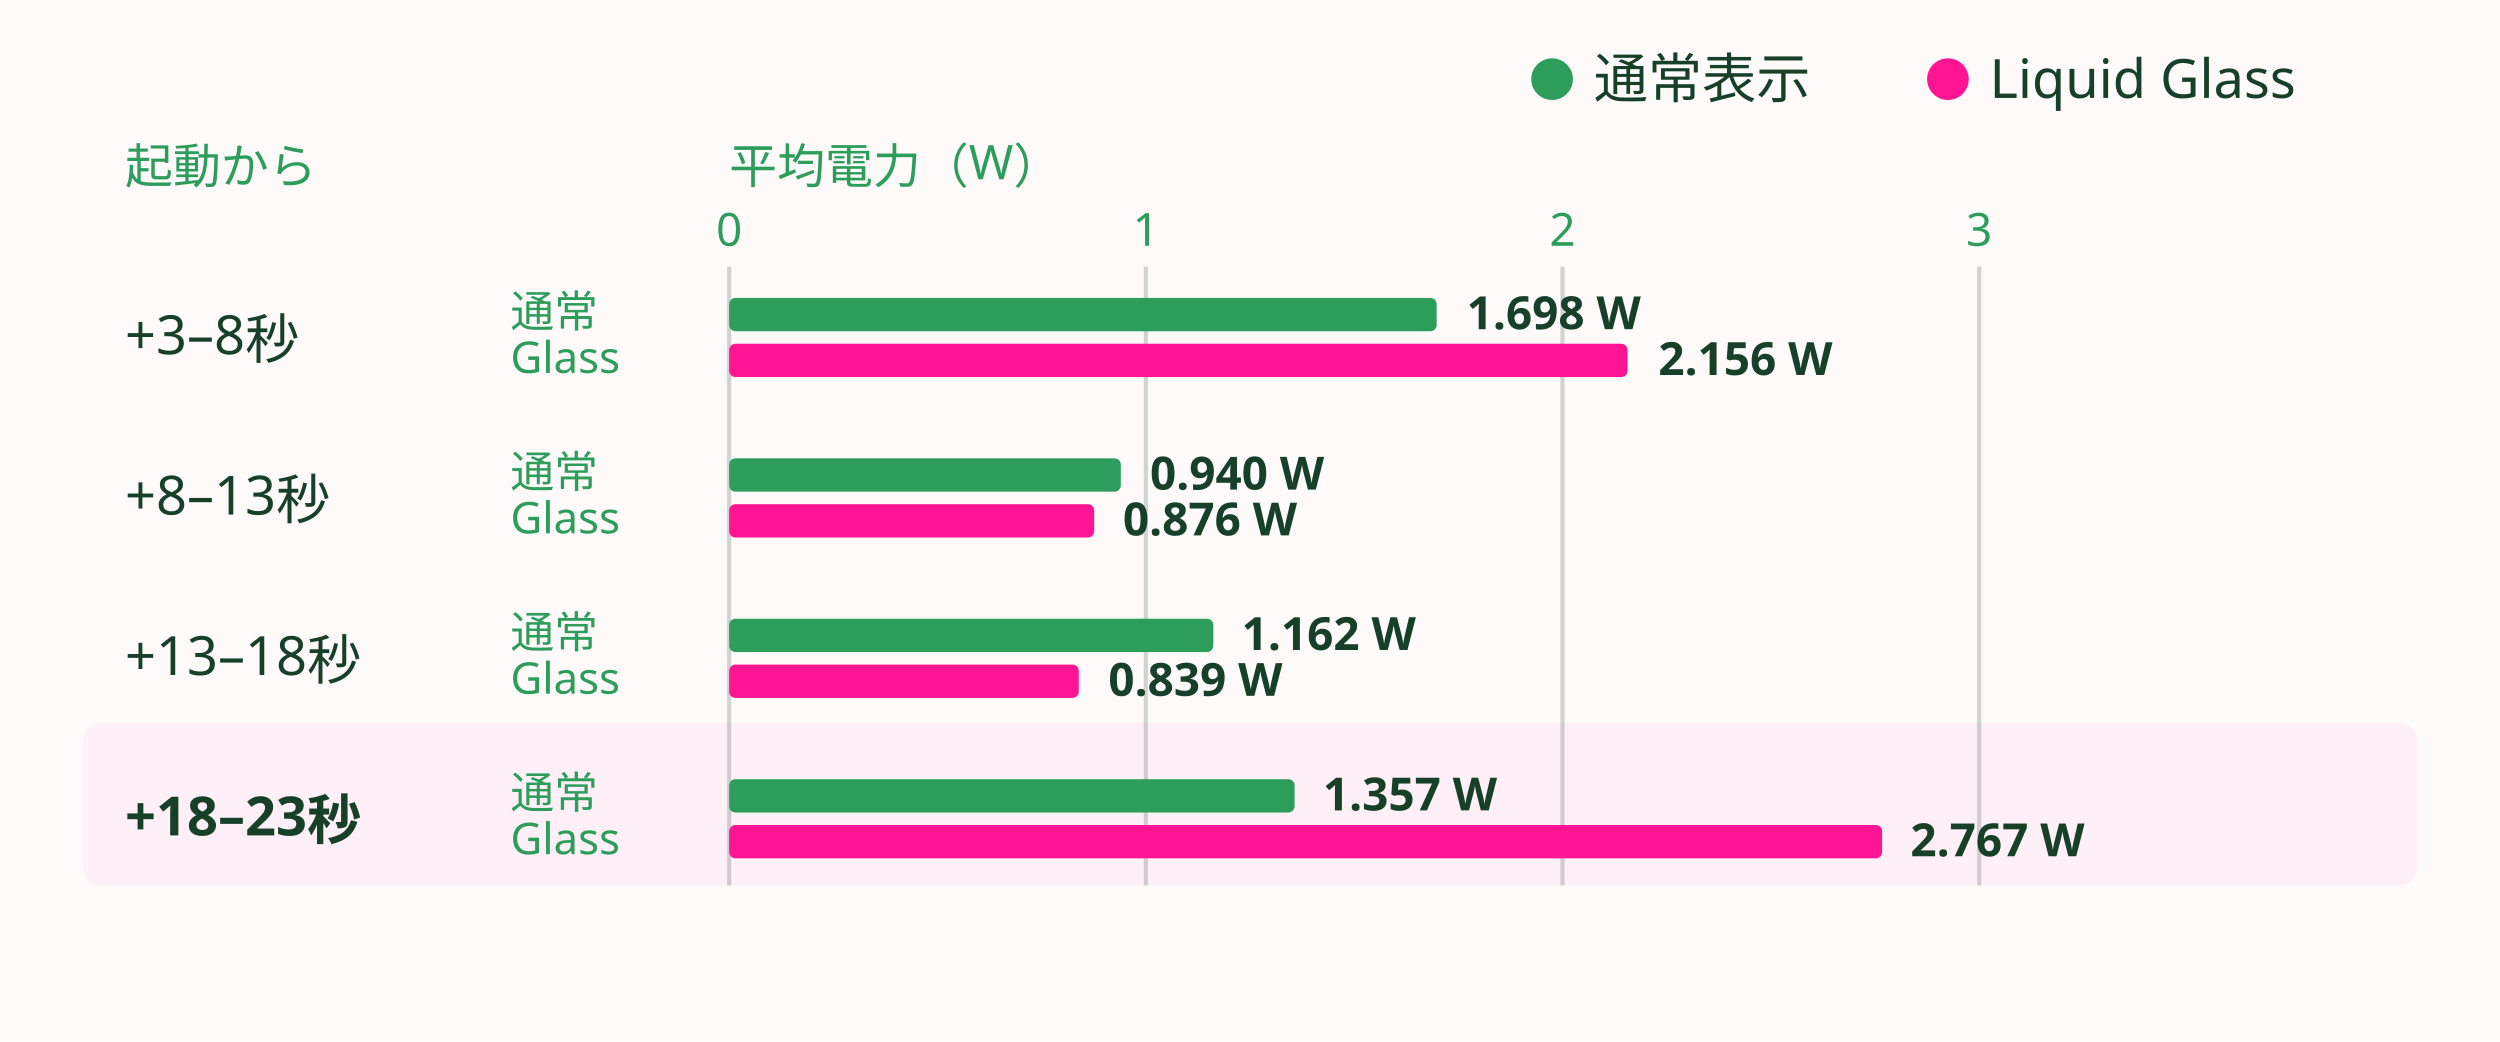
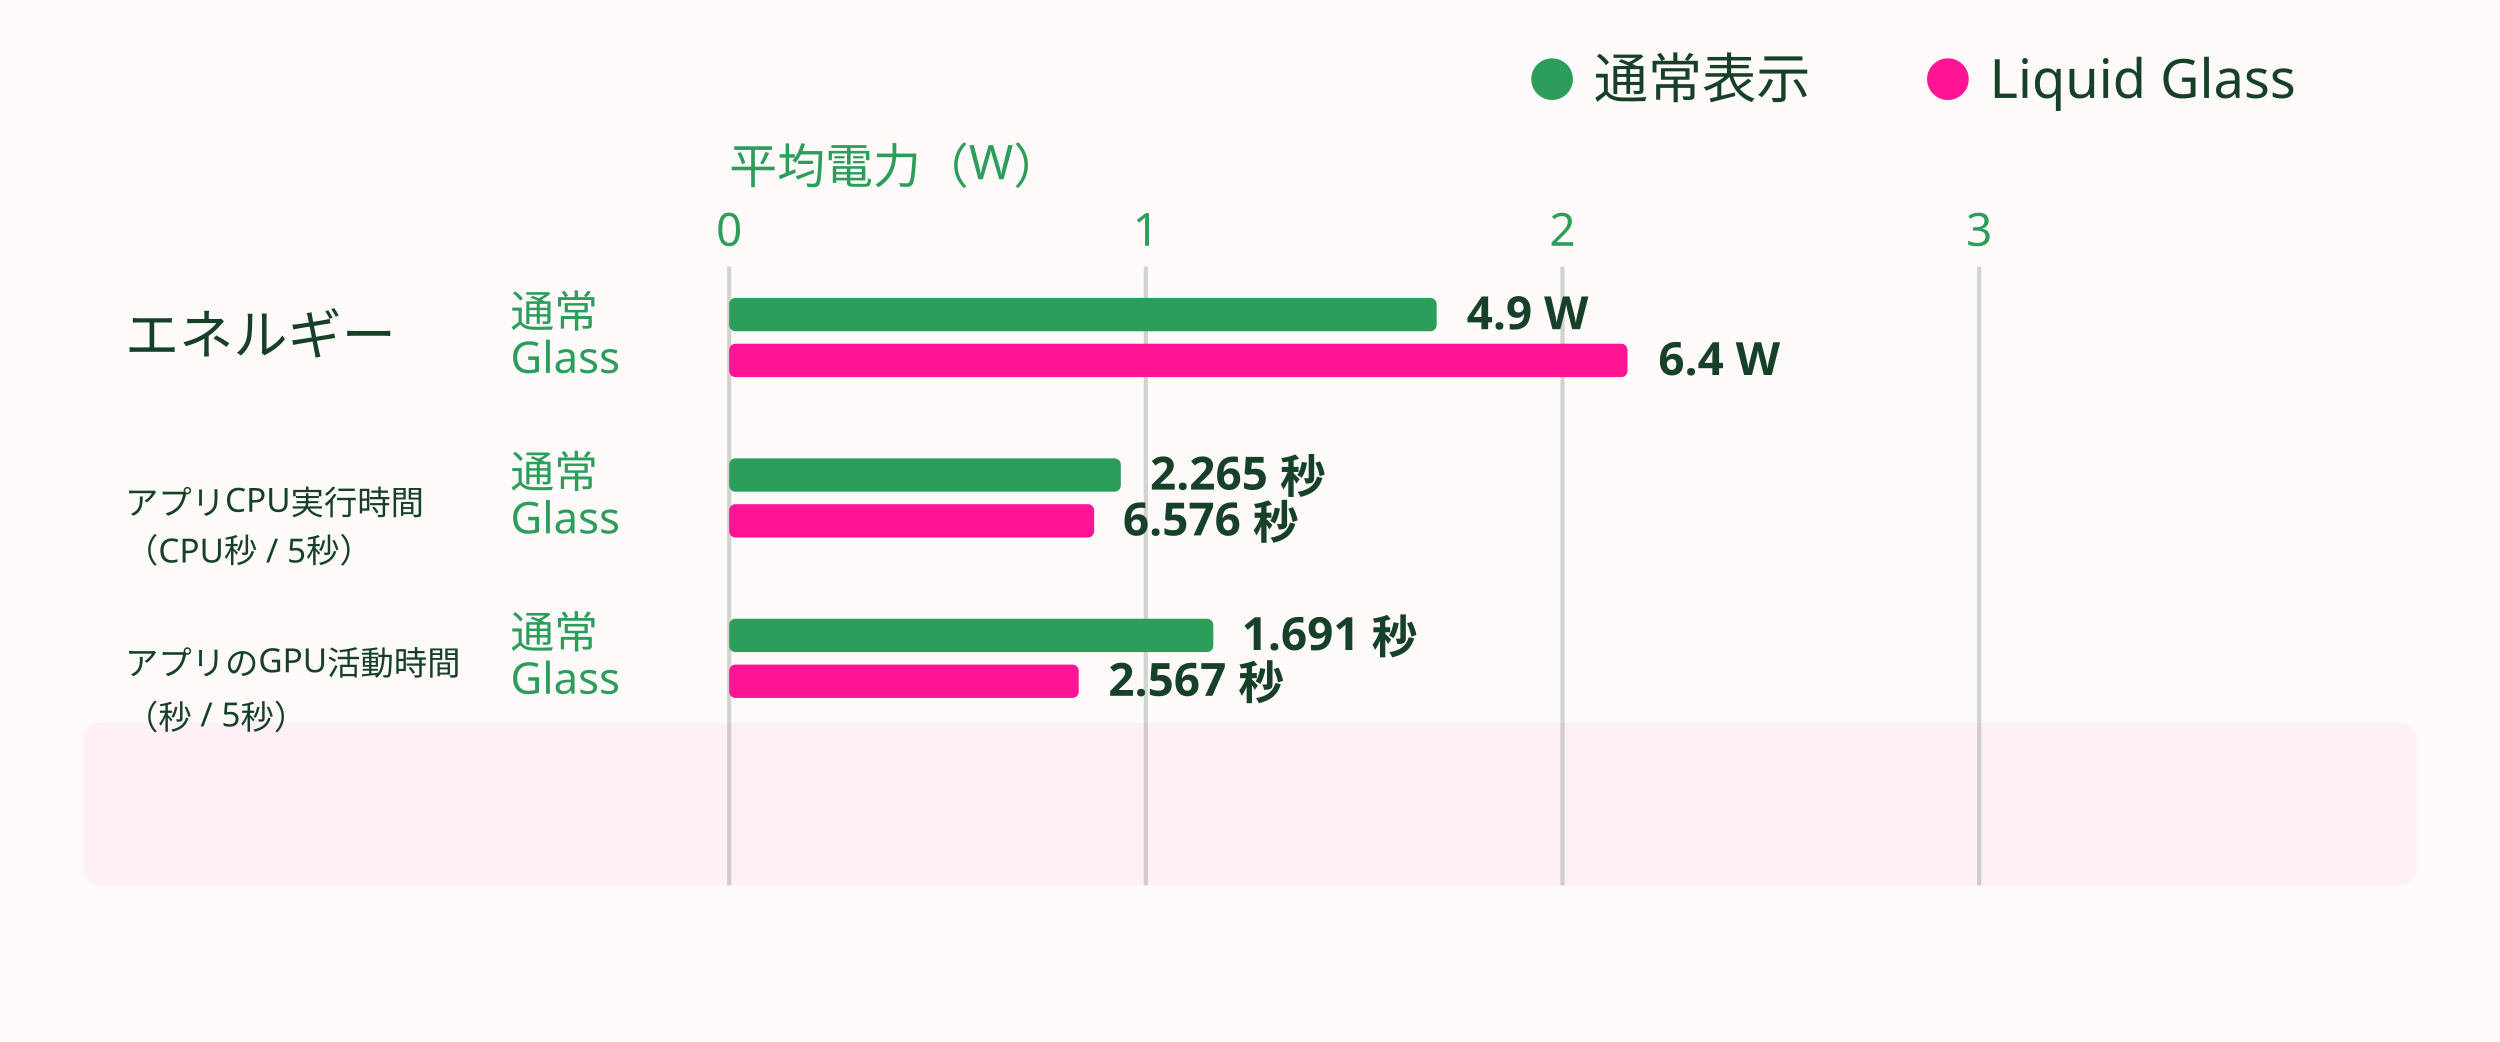
<svg xmlns="http://www.w3.org/2000/svg" width="1200" height="500" viewBox="0 0 1200 500" role="img" aria-labelledby="power-chart-title power-chart-description" preserveAspectRatio="xMidYMid meet">
  <rect width="100%" height="100%" fill="#FFFAFA" />
  <g font-family="sans-serif" fill="#174029">
    <circle cx="745" cy="38" r="10" fill="#2d9d5c" />
    <text x="765" y="47" font-size="26">通常表示</text>
    <circle cx="935" cy="38" r="10" fill="#ff1493" />
    <text x="955" y="47" font-size="26">Liquid Glass</text>
-     <text x="60" y="88" font-size="23" fill="#2d9d5c">起動から</text>
    <text x="350" y="88" font-size="23" fill="#2d9d5c">平均電力（W）</text>
    <g font-size="22" fill="#2d9d5c" text-anchor="middle">
      <text x="350" y="118">0</text>
      <text x="550" y="118">1</text>
      <text x="750" y="118">2</text>
      <text x="950" y="118">3</text>
    </g>
    <rect x="40" y="347" width="1120" height="78" rx="8" fill="#fff0f7" />
    <g stroke="#174029" stroke-opacity="0.2" stroke-width="2">
      <line x1="350" y1="128" x2="350" y2="425" />
      <line x1="550" y1="128" x2="550" y2="425" />
      <line x1="750" y1="128" x2="750" y2="425" />
      <line x1="950" y1="128" x2="950" y2="425" />
    </g>
    <g font-size="26">
-       <text x="60" y="170">+3–8秒</text>
-       <text x="60" y="247">+8–13秒</text>
-       <text x="60" y="324">+13–18秒</text>
-       <text x="60" y="401" font-weight="700">+18–23秒</text>
+       <text x="60" y="170">エネルギー</text>
+       <text font-size="16" x="60" y="247">アプリCPU実行時間</text>
+       <text font-size="16" x="60" y="270"> （CPU秒 / 5秒）</text>
+       <text font-size="16" x="60" y="324">アプリのGPU活動時間</text>
+       <text font-size="16" x="60" y="350">（秒 / 5秒）</text>
    </g>
    <g font-size="21" fill="#2d9d5c">
      <text x="245" y="157">通常</text>
      <text x="245" y="179">Glass</text>
      <text x="245" y="234">通常</text>
      <text x="245" y="256">Glass</text>
      <text x="245" y="311">通常</text>
      <text x="245" y="333">Glass</text>
-       <text x="245" y="388">通常</text>
-       <text x="245" y="410">Glass</text>
    </g>
    <g fill="#2d9d5c">
      <rect x="350" y="143" width="339.6" height="16" rx="3" />
      <rect x="350" y="220" width="188" height="16" rx="3" />
      <rect x="350" y="297" width="232.4" height="16" rx="3" />
-       <rect x="350" y="374" width="271.4" height="16" rx="3" />
    </g>
    <g fill="#ff1493">
      <rect x="350" y="165" width="431.2" height="16" rx="3" />
      <rect x="350" y="242" width="175.2" height="16" rx="3" />
      <rect x="350" y="319" width="167.8" height="16" rx="3" />
-       <rect x="350" y="396" width="553.4" height="16" rx="3" />
    </g>
    <g font-size="22" font-weight="700">
-       <text x="704" y="158">1.698 W</text>
-       <text x="796" y="180">2.156 W</text>
-       <text x="552" y="235">0.940 W</text>
-       <text x="539" y="257">0.876 W</text>
-       <text x="596" y="312">1.162 W</text>
-       <text x="532" y="334">0.839 W</text>
-       <text x="635" y="389">1.357 W</text>
-       <text x="917" y="411">2.767 W</text>
+       <text x="704" y="158">4.9 W</text>
+       <text x="796" y="180">6.4 W</text>
+       <text x="552" y="235">2.265 秒</text>
+       <text x="539" y="257">6.576 秒</text>
+       <text x="596" y="312">1.691 秒</text>
+       <text x="532" y="334">2.567 秒</text>
    </g>
  </g>
</svg>
